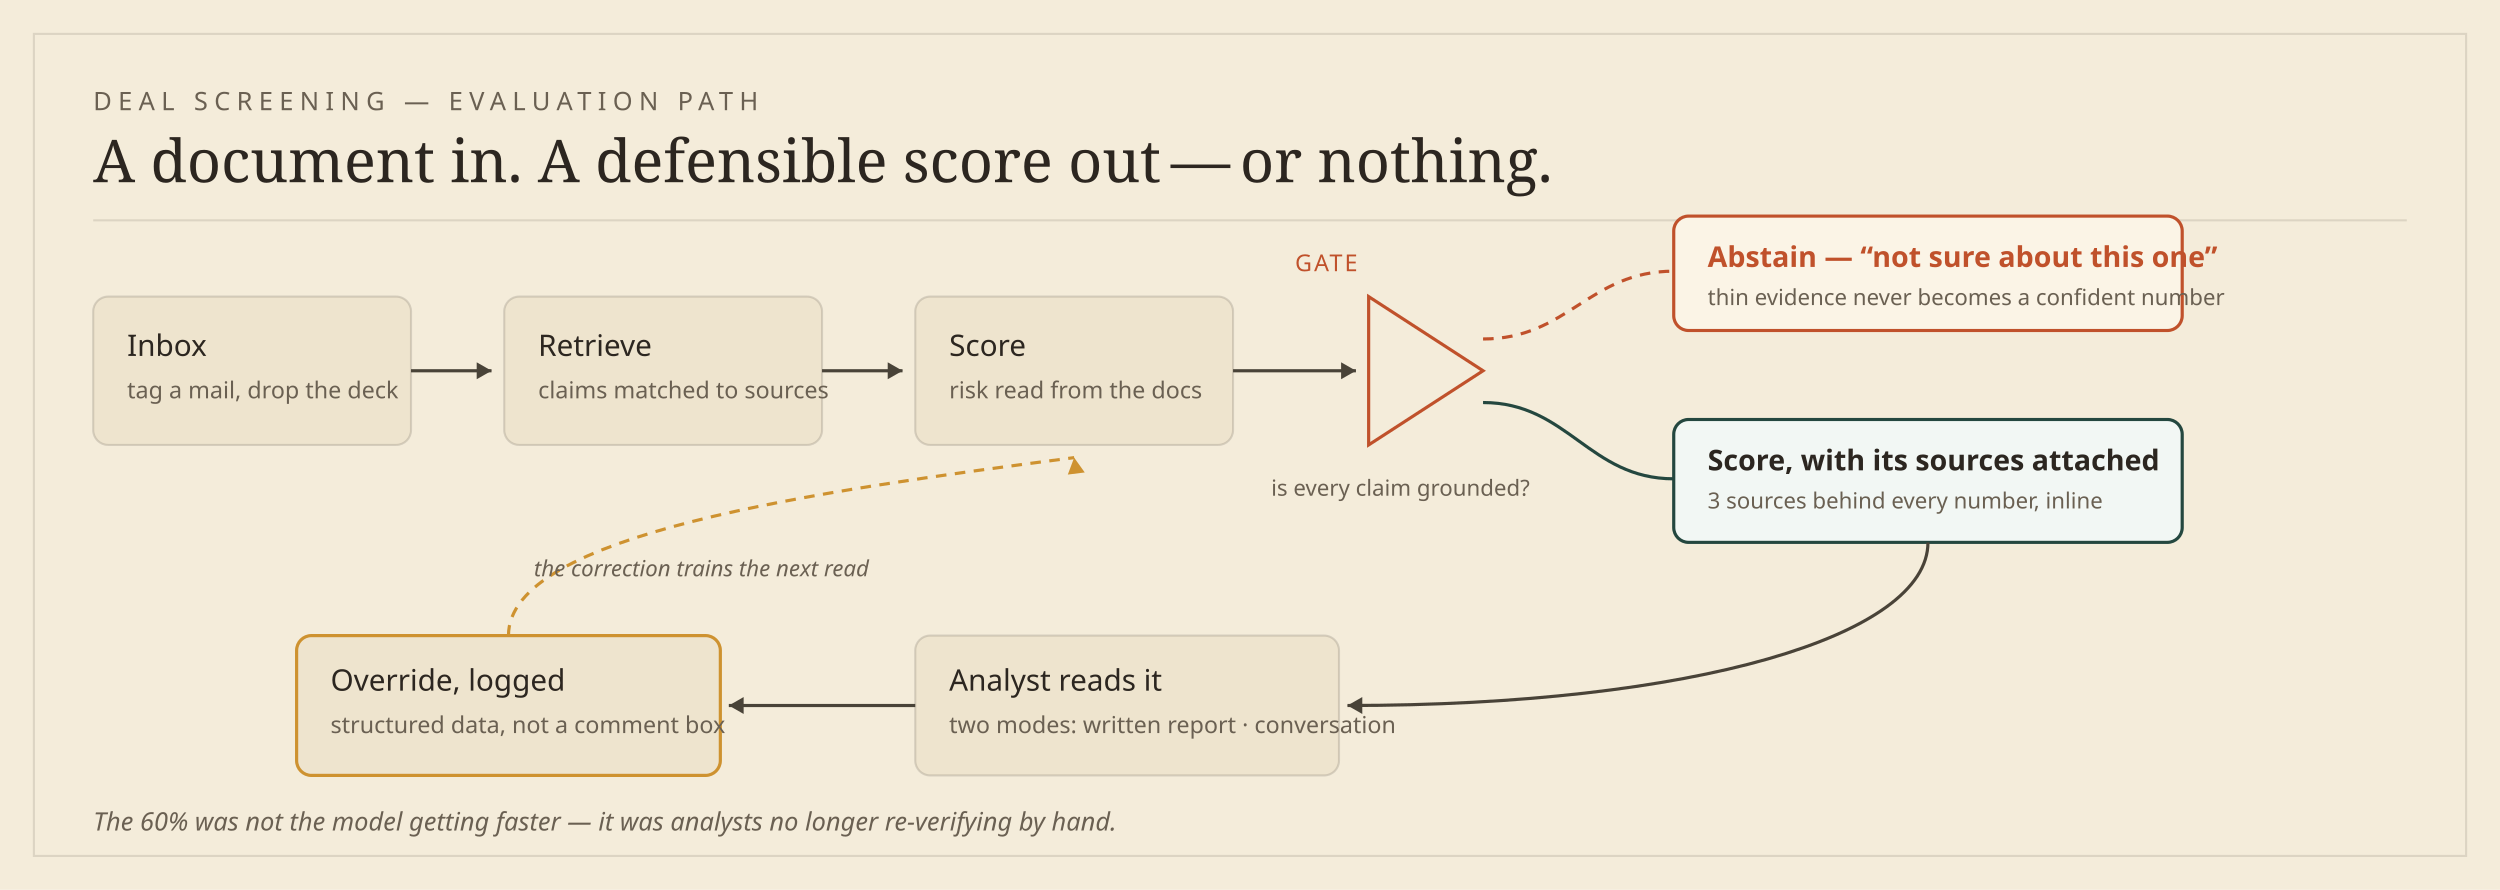
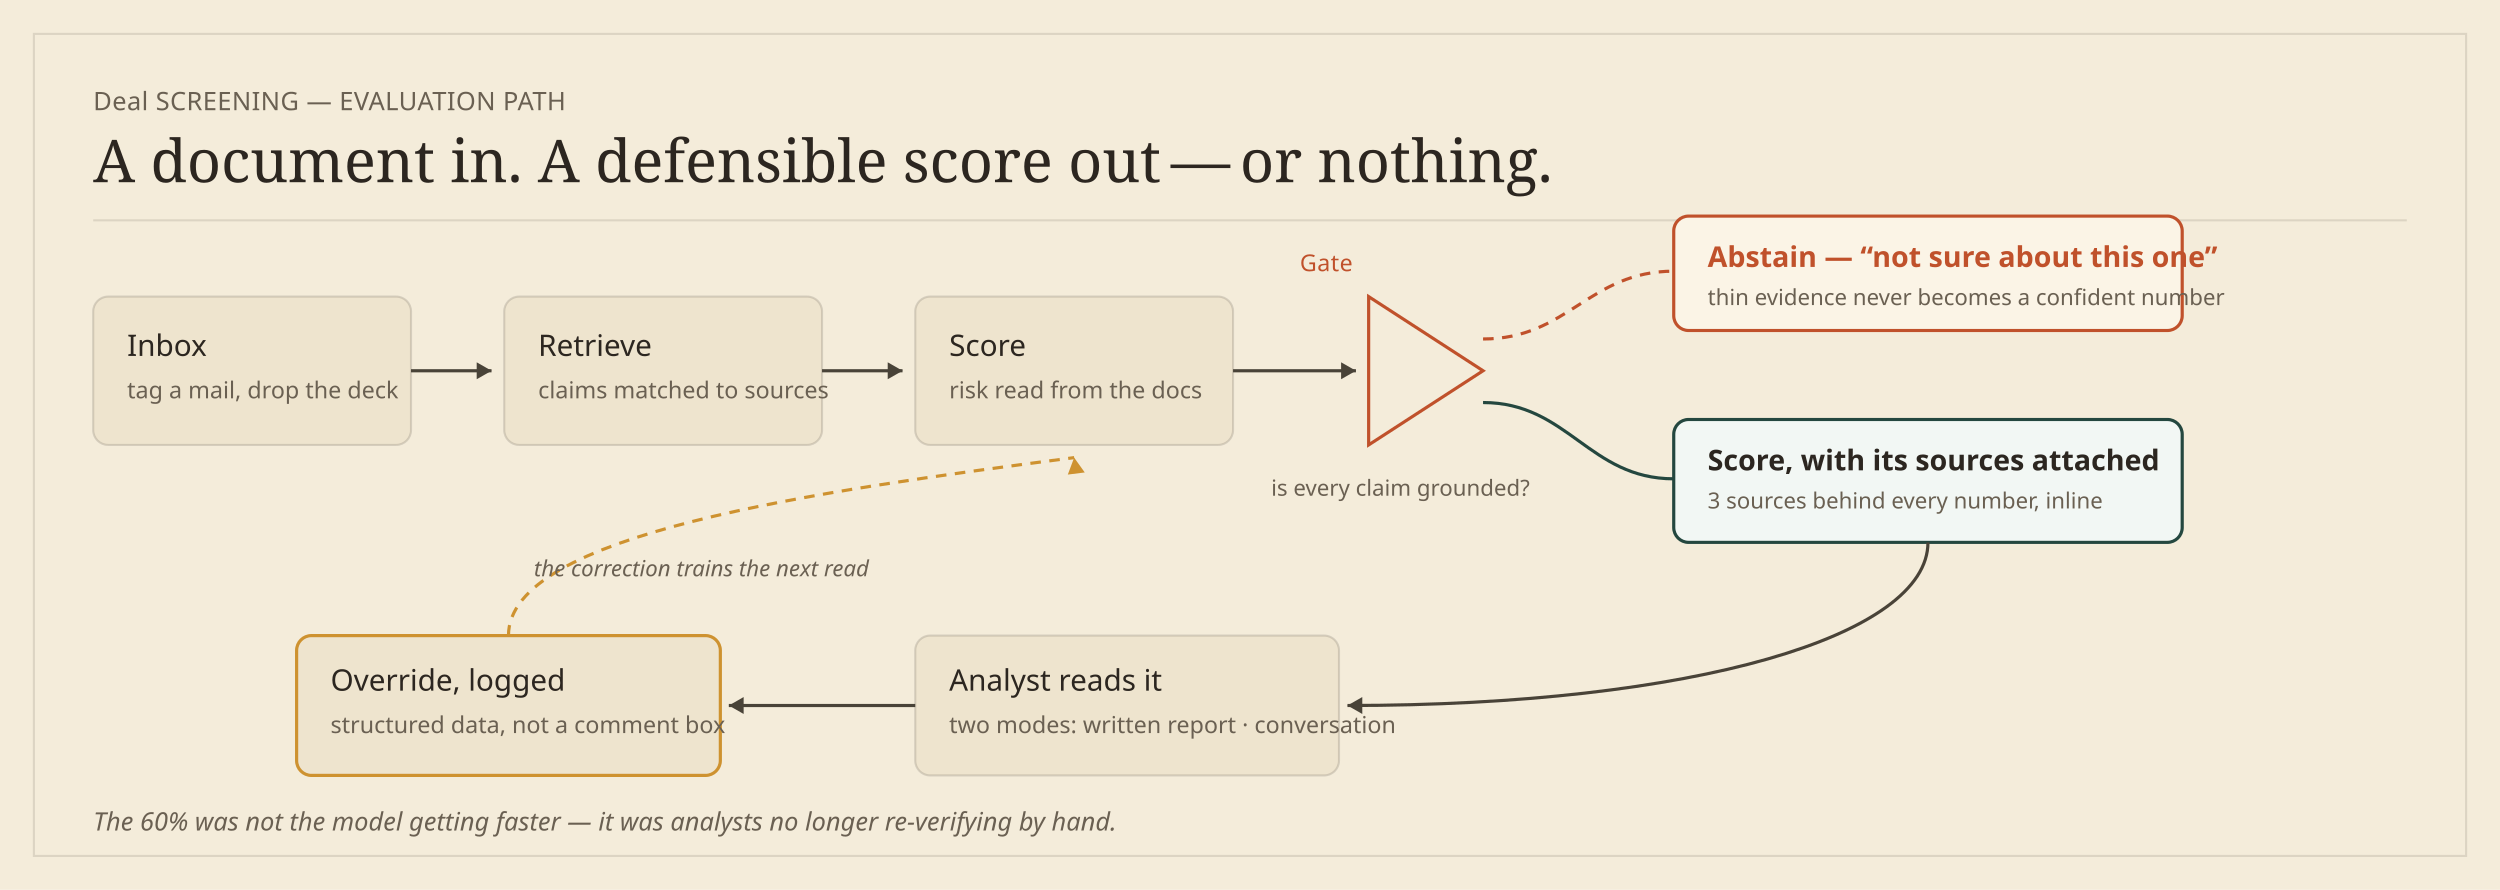
<svg xmlns="http://www.w3.org/2000/svg" viewBox="0 0 1180 420" role="img" aria-label="Pipeline diagram: a deal document enters from Outlook, is retrieved against sources, scored, then either abstains when evidence is thin or emits a score with citations; the analyst reviews, and any override is logged back into the next evaluation.">
  <rect width="1180" height="420" fill="#F4ECDA" />
  <rect x="16" y="16" width="1148" height="388" fill="none" stroke="rgba(44,38,32,0.12)" />
  <style>
    .hd{font-family:Georgia,serif;fill:#2C2620}
    .lb{font-family:'IBM Plex Sans',sans-serif;fill:#6A6052}
    .ik{font-family:'IBM Plex Sans',sans-serif;fill:#2C2620}
    .em{font-family:'IBM Plex Sans',sans-serif;fill:#C0512B}
  </style>
-   <text x="44" y="52" class="lb" font-size="12" letter-spacing="3">DEAL SCREENING — EVALUATION PATH</text>
+   <text x="44" y="52" class="lb" font-size="12" letter-spacing="0.2">Deal SCREENING — EVALUATION PATH</text>
  <text x="44" y="86" class="hd" font-size="28">A document in. A defensible score out — or nothing.</text>
  <line x1="44" y1="104" x2="1136" y2="104" stroke="rgba(44,38,32,0.12)" />
  <g>
    <rect x="44" y="140" width="150" height="70" rx="7" fill="#EEE4CE" stroke="rgba(44,38,32,.16)" />
    <text x="60" y="168" class="ik" font-size="14">Inbox</text>
    <text x="60" y="188" class="lb" font-size="11">tag a mail, drop the deck</text>
    <rect x="238" y="140" width="150" height="70" rx="7" fill="#EEE4CE" stroke="rgba(44,38,32,.16)" />
    <text x="254" y="168" class="ik" font-size="14">Retrieve</text>
    <text x="254" y="188" class="lb" font-size="11">claims matched to sources</text>
    <rect x="432" y="140" width="150" height="70" rx="7" fill="#EEE4CE" stroke="rgba(44,38,32,.16)" />
    <text x="448" y="168" class="ik" font-size="14">Score</text>
    <text x="448" y="188" class="lb" font-size="11">risk read from the docs</text>
    <path d="M 700 175 L 646 140 L 646 210 Z" fill="#F4ECDA" stroke="#C0512B" stroke-width="1.5" />
-     <text x="626" y="128" class="em" font-size="11" letter-spacing="1" text-anchor="middle">GATE</text>
+     <text x="626" y="128" class="em" font-size="11" letter-spacing="0.2" text-anchor="middle">Gate</text>
    <text x="600" y="234" class="lb" font-size="10.5">is every claim grounded?</text>
  </g>
  <g stroke="#494338" stroke-width="1.5" fill="none">
    <path d="M 194 175 H 232" />
    <path d="M 388 175 H 426" />
    <path d="M 582 175 H 640" />
  </g>
  <g fill="#494338">
    <path d="M 232 175 l -7 -4 v 8 z" />
    <path d="M 426 175 l -7 -4 v 8 z" />
    <path d="M 640 175 l -7 -4 v 8 z" />
  </g>
  <path d="M 700 160 C 740 160 750 128 790 128" stroke="#C0512B" stroke-width="1.5" fill="none" stroke-dasharray="5 4" />
  <rect x="790" y="102" width="240" height="54" rx="7" fill="#FBF4E6" stroke="#C0512B" stroke-width="1.5" />
  <text x="806" y="126" class="em" font-size="13.5" font-weight="600">Abstain — “not sure about this one”</text>
  <text x="806" y="144" class="lb" font-size="10.5">thin evidence never becomes a confident number</text>
  <path d="M 700 190 C 740 190 750 226 790 226" stroke="#24473F" stroke-width="1.5" fill="none" />
  <rect x="790" y="198" width="240" height="58" rx="7" fill="#F2F7F4" stroke="#24473F" stroke-width="1.5" />
  <text x="806" y="222" class="ik" font-size="13.5" font-weight="600">Score, with its sources attached</text>
  <text x="806" y="240" class="lb" font-size="10.5">3 sources behind every number, inline</text>
  <rect x="432" y="300" width="200" height="66" rx="7" fill="#EEE4CE" stroke="rgba(44,38,32,.16)" />
  <text x="448" y="326" class="ik" font-size="14">Analyst reads it</text>
  <text x="448" y="346" class="lb" font-size="11">two modes: written report · conversation</text>
  <path d="M 910 256 C 910 300 800 333 636 333" stroke="#494338" stroke-width="1.5" fill="none" />
  <path d="M 636 333 l 7 -4 v 8 z" fill="#494338" />
  <rect x="140" y="300" width="200" height="66" rx="7" fill="#EEE4CE" stroke="#CE9230" stroke-width="1.5" />
  <text x="156" y="326" class="ik" font-size="14">Override, logged</text>
  <text x="156" y="346" class="lb" font-size="11">structured data, not a comment box</text>
  <path d="M 432 333 H 344" stroke="#494338" stroke-width="1.5" fill="none" />
  <path d="M 344 333 l 7 -4 v 8 z" fill="#494338" />
  <path d="M 240 300 C 240 252 384 232 507 216" stroke="#CE9230" stroke-width="1.5" fill="none" stroke-dasharray="5 4" />
  <path d="M 507 216 l -3 8 8 -1 z" fill="#CE9230" />
  <text x="252" y="272" class="lb" font-size="10.5" font-style="italic">the correction trains the next read</text>
  <text x="44" y="392" class="lb" font-size="12" font-style="italic">The 60% was not the model getting faster — it was analysts no longer re-verifying by hand.</text>
</svg>
